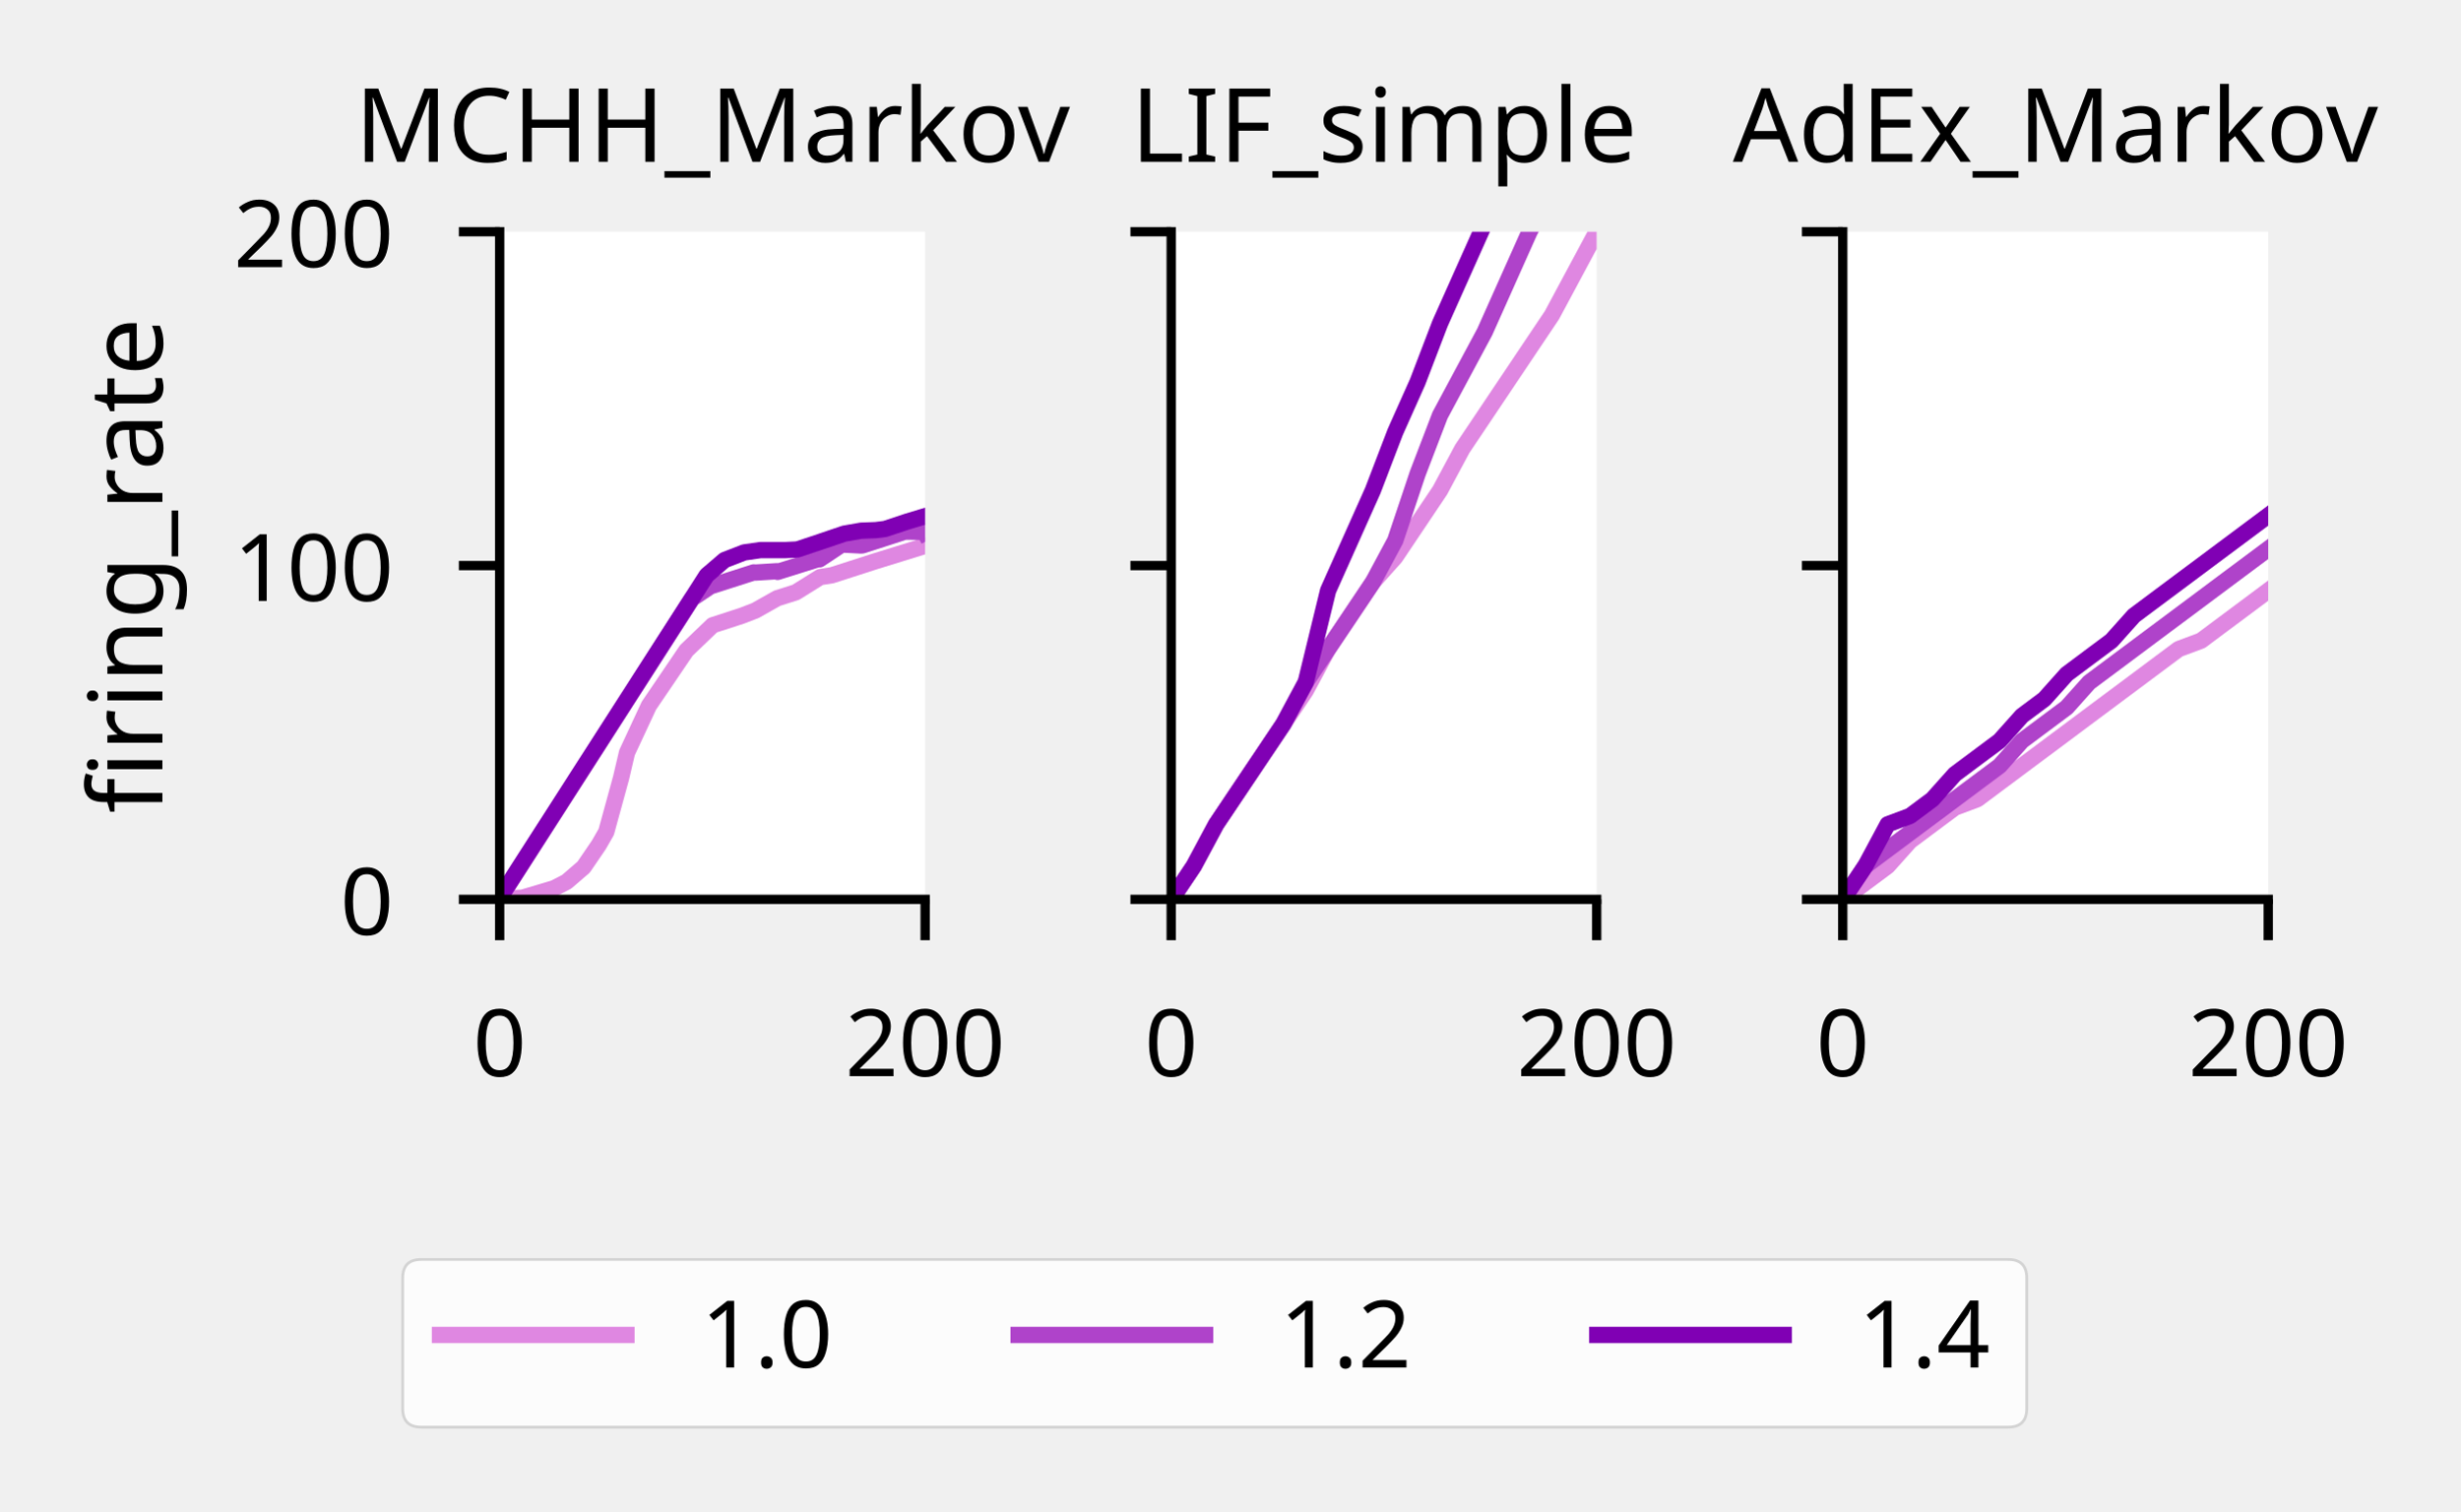
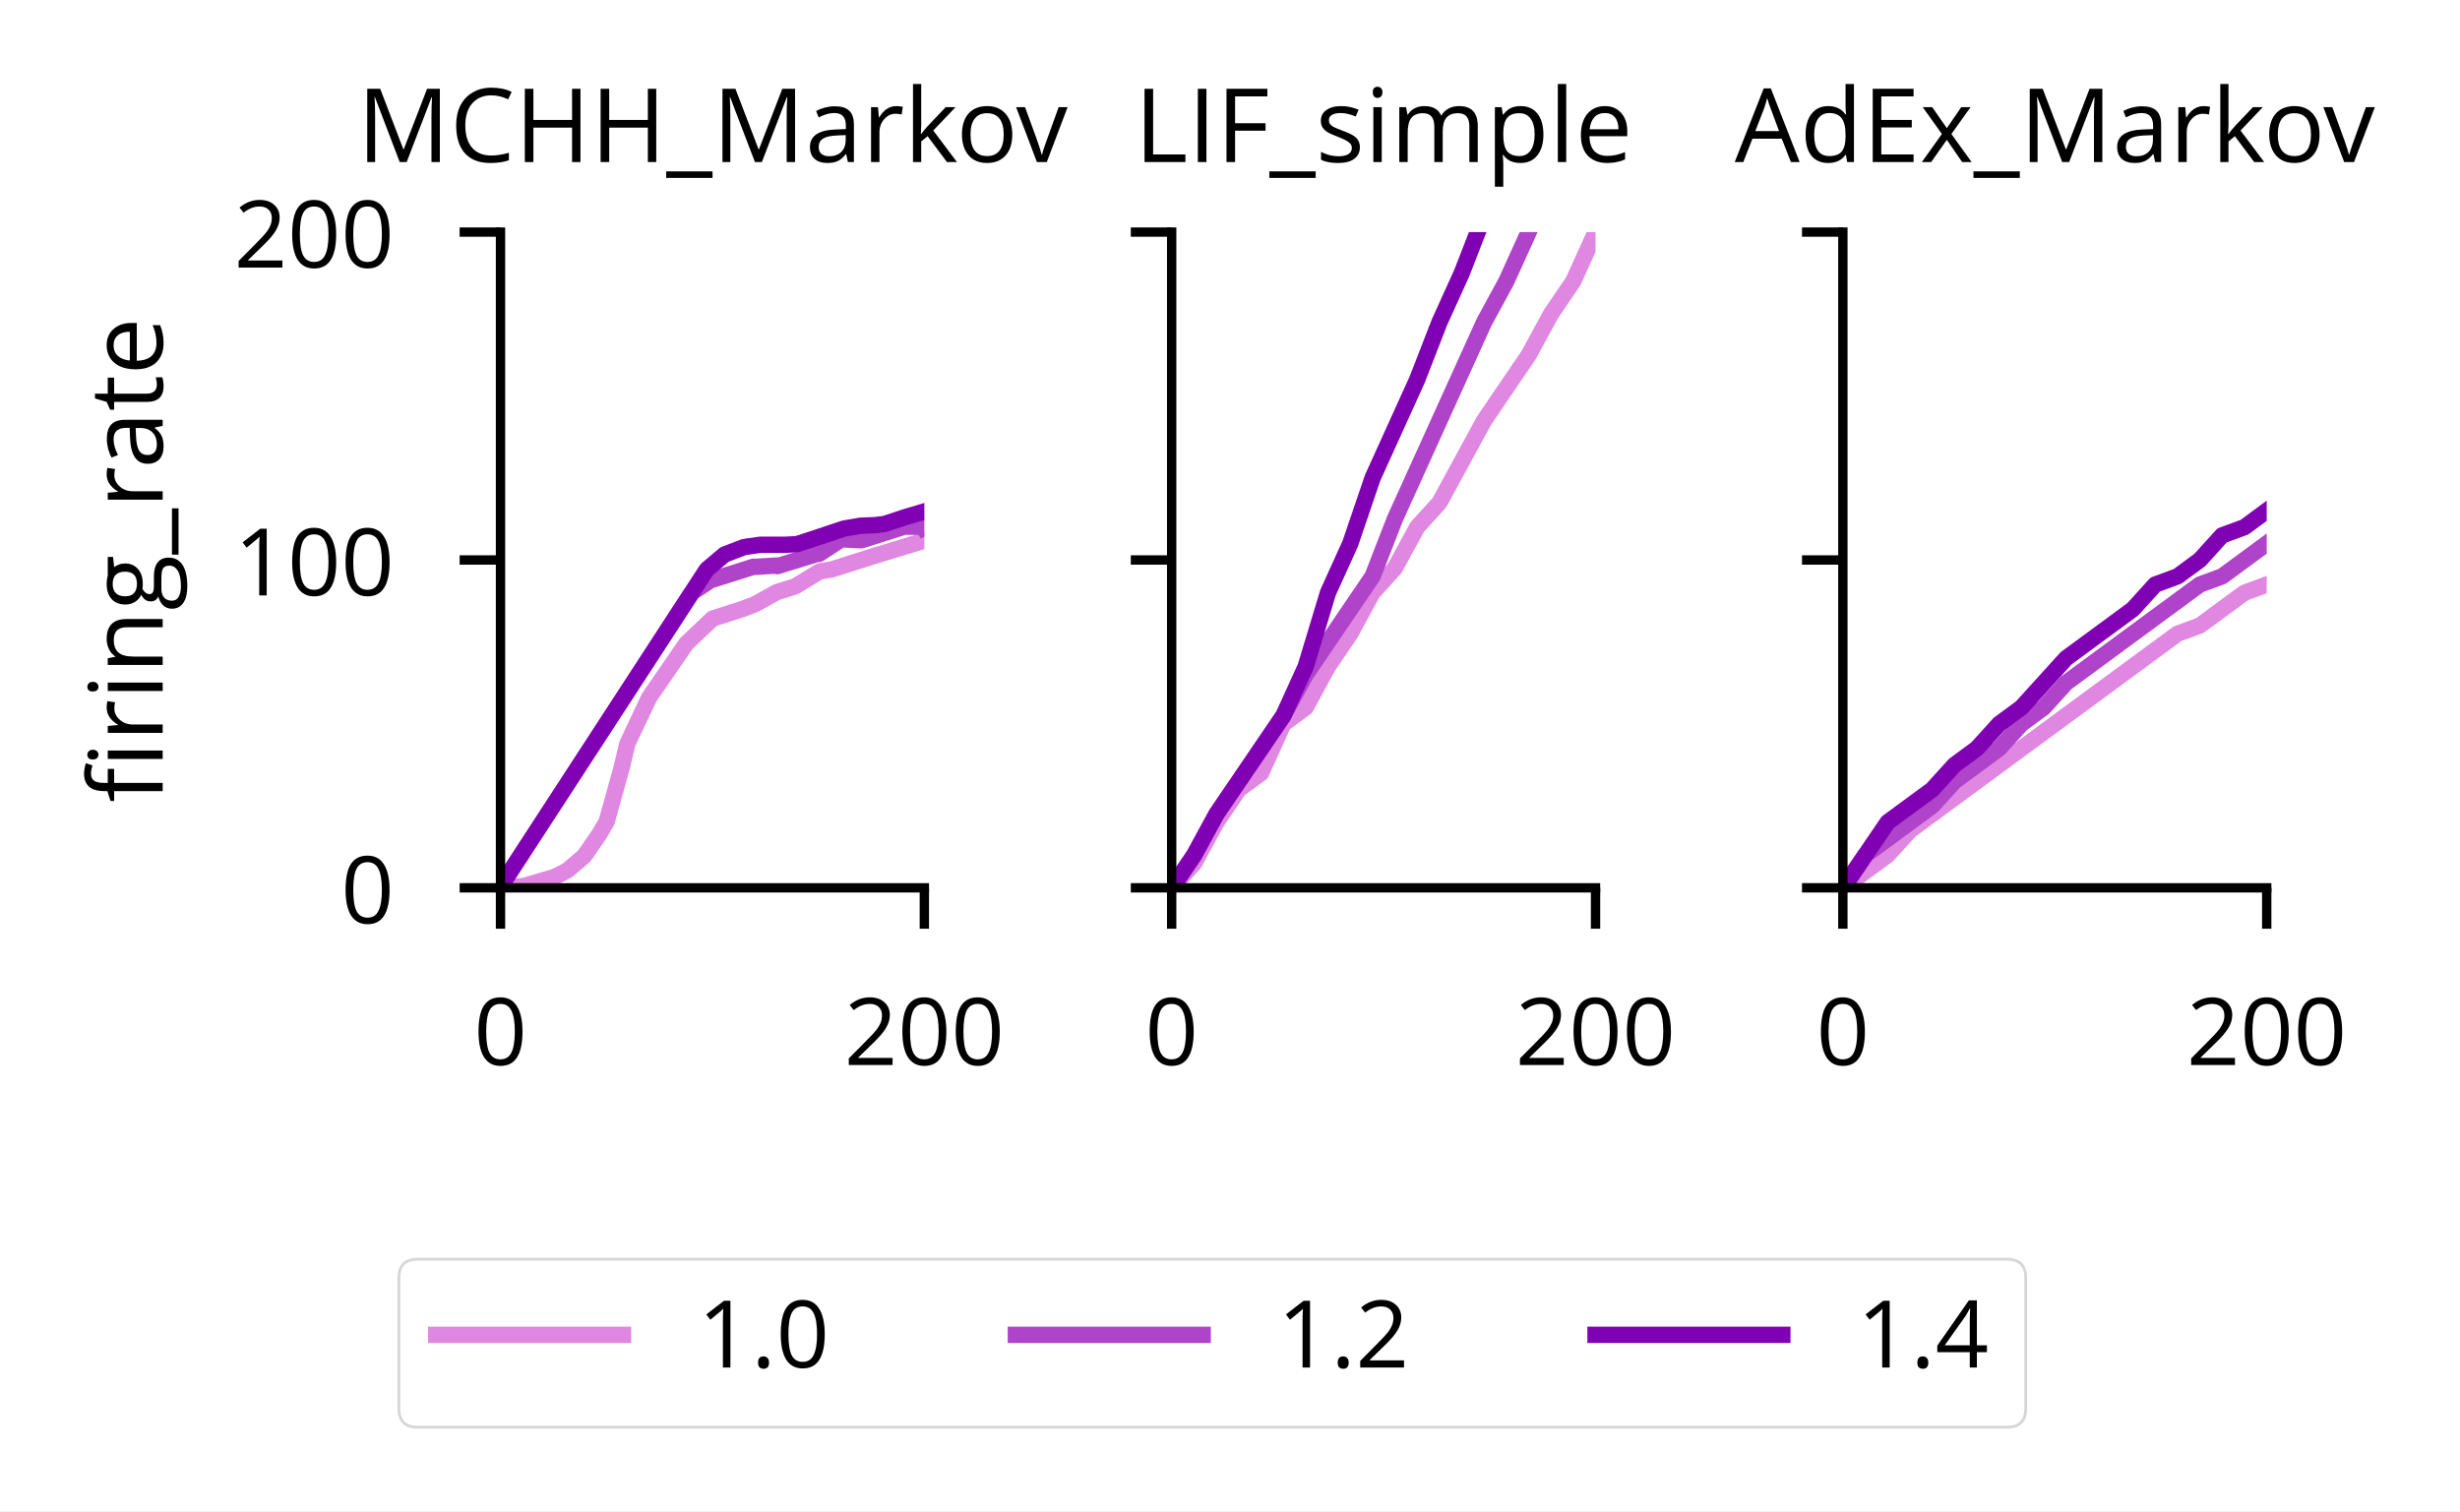
- <svg xmlns="http://www.w3.org/2000/svg" xmlns:xlink="http://www.w3.org/1999/xlink" width="211.062pt" height="129.679pt" viewBox="0 0 211.062 129.679" version="1.1">
+ <svg xmlns="http://www.w3.org/2000/svg" xmlns:xlink="http://www.w3.org/1999/xlink" width="210.709pt" height="129.479pt" viewBox="0 0 210.709 129.479" version="1.1">
  <defs>
    <style type="text/css">*{stroke-linejoin: round; stroke-linecap: butt}</style>
  </defs>
  <g id="figure_1">
    <g id="patch_1">
-       <path d="M 0 129.679  L 211.062 129.679  L 211.062 0  L 0 0  L 0 129.679  z " style="fill: none" />
+       <path d="M 0 129.479  L 210.709 129.479  L 210.709 0  L 0 0  z " style="fill: #ffffff" />
    </g>
    <g id="axes_1">
      <g id="patch_2">
-         <path d="M 42.869 77.187  L 79.374 77.187  L 79.374 19.887  L 42.869 19.887  z " style="fill: #ffffff" />
-       </g>
+         <path d="M 42.869 76.067  L 79.174 76.067  L 79.174 19.887  L 42.869 19.887  z " style="fill: #ffffff" />
+       </g>
+       <g id="PolyCollection_1" />
+       <g id="PolyCollection_2" />
+       <g id="PolyCollection_3" />
      <g id="matplotlib.axis_1">
        <g id="xtick_1">
          <g id="line2d_1">
            <defs>
-               <path id="m84b5ab654c" d="M 0 0  L 0 3.5  " style="stroke: #000000; stroke-width: 0.8" />
+               <path id="mbd27a88549" d="M 0 0  L 0 3.5  " style="stroke: #000000; stroke-width: 0.8" />
            </defs>
            <g>
-               <use xlink:href="#m84b5ab654c" x="42.869" y="77.187" style="stroke: #000000; stroke-width: 0.8" />
+               <use xlink:href="#mbd27a88549" x="42.869" y="76.067" style="stroke: #000000; stroke-width: 0.8" />
            </g>
          </g>
          <g id="text_1">
-             <text style="font: 8px 'sans-serif'; text-anchor: middle" x="42.869" y="92.365" transform="rotate(-0, 42.86937, 92.36538)">0</text>
+             <text style="font: 8px 'Open Sans', sans-serif; text-anchor: middle" x="42.869" y="91.245" transform="rotate(-0 42.86937 91.24537)">0</text>
          </g>
        </g>
        <g id="xtick_2">
          <g id="line2d_2">
            <g>
-               <use xlink:href="#m84b5ab654c" x="79.374" y="77.187" style="stroke: #000000; stroke-width: 0.8" />
+               <use xlink:href="#mbd27a88549" x="79.174" y="76.067" style="stroke: #000000; stroke-width: 0.8" />
            </g>
          </g>
          <g id="text_2">
-             <text style="font: 8px 'sans-serif'; text-anchor: middle" x="79.374" y="92.365" transform="rotate(-0, 79.37354, 92.36538)">200</text>
+             <text style="font: 8px 'Open Sans', sans-serif; text-anchor: middle" x="79.174" y="91.245" transform="rotate(-0 79.17437 91.24537)">200</text>
          </g>
        </g>
      </g>
      <g id="matplotlib.axis_2">
        <g id="ytick_1">
          <g id="line2d_3">
            <defs>
-               <path id="m653341ad4e" d="M 0 0  L -3.5 0  " style="stroke: #000000; stroke-width: 0.8" />
+               <path id="m4423faf4a5" d="M 0 0  L -3.5 0  " style="stroke: #000000; stroke-width: 0.8" />
            </defs>
            <g>
-               <use xlink:href="#m653341ad4e" x="42.869" y="77.187" style="stroke: #000000; stroke-width: 0.8" />
+               <use xlink:href="#m4423faf4a5" x="42.869" y="76.067" style="stroke: #000000; stroke-width: 0.8" />
            </g>
          </g>
          <g id="text_3">
-             <text style="font: 8px 'sans-serif'; text-anchor: end" x="33.769" y="80.226" transform="rotate(-0, 33.76937, 80.226)">0</text>
+             <text style="font: 8px 'Open Sans', sans-serif; text-anchor: end" x="33.769" y="79.106" transform="rotate(-0 33.76937 79.106)">0</text>
          </g>
        </g>
        <g id="ytick_2">
          <g id="line2d_4">
            <g>
-               <use xlink:href="#m653341ad4e" x="42.869" y="48.537" style="stroke: #000000; stroke-width: 0.8" />
+               <use xlink:href="#m4423faf4a5" x="42.869" y="47.977" style="stroke: #000000; stroke-width: 0.8" />
            </g>
          </g>
          <g id="text_4">
-             <text style="font: 8px 'sans-serif'; text-anchor: end" x="33.769" y="51.576" transform="rotate(-0, 33.76937, 51.576)">100</text>
+             <text style="font: 8px 'Open Sans', sans-serif; text-anchor: end" x="33.769" y="51.016" transform="rotate(-0 33.76937 51.016)">100</text>
          </g>
        </g>
        <g id="ytick_3">
          <g id="line2d_5">
            <g>
-               <use xlink:href="#m653341ad4e" x="42.869" y="19.887" style="stroke: #000000; stroke-width: 0.8" />
+               <use xlink:href="#m4423faf4a5" x="42.869" y="19.887" style="stroke: #000000; stroke-width: 0.8" />
            </g>
          </g>
          <g id="text_5">
-             <text style="font: 8px 'sans-serif'; text-anchor: end" x="33.769" y="22.926" transform="rotate(-0, 33.76937, 22.926)">200</text>
+             <text style="font: 8px 'Open Sans', sans-serif; text-anchor: end" x="33.769" y="22.926" transform="rotate(-0 33.76937 22.926)">200</text>
          </g>
        </g>
        <g id="text_6">
-           <text style="font: 8.8px 'sans-serif'; text-anchor: middle" x="13.933" y="48.537" transform="rotate(-90, 13.93337, 48.53663)">firing_rate</text>
+           <text style="font: 8.8px 'Open Sans', sans-serif; text-anchor: middle" x="13.933" y="47.977" transform="rotate(-90 13.93337 47.97662)">firing_rate</text>
        </g>
      </g>
      <g id="line2d_6">
-         <path d="M 43.009 77.142  L 44.823 77.041  L 47.527 76.234  L 48.609 75.68  L 50.072 74.42  L 51.377 72.505  L 52.013 71.397  L 53.286 66.76  L 53.795 64.593  L 55.672 60.562  L 58.885 55.825  L 61.144 53.658  L 63.625 52.851  L 64.803 52.398  L 66.68 51.339  L 68.27 50.836  L 70.37 49.525  L 71.356 49.374  L 75.111 48.165  L 79.342 46.854  " clip-path="url(#p041c6b10ec)" style="fill: none; stroke: #df87e1; stroke-width: 1.4; stroke-linecap: square" />
+         <path d="M 43.009 76.022  L 44.812 75.924  L 47.502 75.133  L 48.577 74.59  L 50.033 73.354  L 51.33 71.477  L 51.963 70.39  L 53.229 65.844  L 53.735 63.719  L 55.602 59.767  L 58.798 55.122  L 61.044 52.998  L 63.512 52.207  L 64.683 51.762  L 66.55 50.725  L 68.132 50.231  L 70.22 48.946  L 71.201 48.798  L 74.935 47.612  L 79.143 46.327  " clip-path="url(#p4383c8c3fb)" style="fill: none; stroke: #df87e1; stroke-width: 1.4; stroke-linecap: square" />
      </g>
      <g id="line2d_7">
-         <path d="M 42.884 77.169  L 42.978 76.94  L 59.348 51.405  L 59.426 51.339  L 61.08 50.231  L 61.095 50.272  L 64.675 49.122  L 64.798 49.139  L 66.68 49.021  L 66.715 49.079  L 70.275 47.963  L 70.305 48.006  L 71.961 46.905  L 72.109 46.723  L 73.876 46.813  L 73.997 46.804  L 77.433 45.695  L 77.484 45.62  L 79.31 45.645  L 79.345 45.709  " clip-path="url(#p041c6b10ec)" style="fill: none; stroke: #af43ca; stroke-width: 1.4; stroke-linecap: square" />
+         <path d="M 42.883 76.05  L 42.977 75.825  L 59.258 50.789  L 59.336 50.725  L 60.981 49.638  L 60.996 49.678  L 64.556 48.551  L 64.678 48.567  L 66.55 48.452  L 66.585 48.508  L 70.125 47.414  L 70.155 47.456  L 71.802 46.377  L 71.95 46.199  L 73.707 46.286  L 73.827 46.278  L 77.245 45.191  L 77.295 45.117  L 79.111 45.141  L 79.146 45.205  " clip-path="url(#p4383c8c3fb)" style="fill: none; stroke: #af43ca; stroke-width: 1.4; stroke-linecap: square" />
      </g>
      <g id="line2d_8">
-         <path d="M 42.914 76.99  L 60.635 49.374  L 62.162 48.064  L 63.848 47.409  L 65.248 47.207  L 67.38 47.207  L 68.398 47.157  L 69.766 46.703  L 72.438 45.796  L 73.87 45.544  L 75.142 45.494  L 75.938 45.393  L 77.751 44.788  L 79.247 44.335  " clip-path="url(#p041c6b10ec)" style="fill: none; stroke: #8000b4; stroke-width: 1.4; stroke-linecap: square" />
+         <path d="M 42.914 75.874  L 60.538 48.798  L 62.057 47.513  L 63.734 46.871  L 65.126 46.673  L 67.246 46.673  L 68.258 46.624  L 69.619 46.179  L 72.277 45.29  L 73.701 45.043  L 74.966 44.993  L 75.757 44.894  L 77.561 44.301  L 79.048 43.857  " clip-path="url(#p4383c8c3fb)" style="fill: none; stroke: #8000b4; stroke-width: 1.4; stroke-linecap: square" />
      </g>
      <g id="line2d_9" />
      <g id="line2d_10" />
      <g id="line2d_11" />
      <g id="patch_3">
-         <path d="M 42.869 77.187  L 42.869 19.887  " style="fill: none; stroke: #000000; stroke-width: 0.8; stroke-linejoin: miter; stroke-linecap: square" />
+         <path d="M 42.869 76.067  L 42.869 19.887  " style="fill: none; stroke: #000000; stroke-width: 0.8; stroke-linejoin: miter; stroke-linecap: square" />
      </g>
      <g id="patch_4">
-         <path d="M 42.869 77.187  L 79.374 77.187  " style="fill: none; stroke: #000000; stroke-width: 0.8; stroke-linejoin: miter; stroke-linecap: square" />
+         <path d="M 42.869 76.067  L 79.174 76.067  " style="fill: none; stroke: #000000; stroke-width: 0.8; stroke-linejoin: miter; stroke-linecap: square" />
      </g>
      <g id="text_7">
-         <text style="font: 8.8px 'sans-serif'; text-anchor: middle" x="61.121" y="13.887" transform="rotate(-0, 61.12146, 13.88663)">MCHH_Markov</text>
+         <text style="font: 8.8px 'Open Sans', sans-serif; text-anchor: middle" x="61.022" y="13.887" transform="rotate(-0 61.02188 13.88663)">MCHH_Markov</text>
      </g>
    </g>
    <g id="axes_2">
      <g id="patch_5">
-         <path d="M 100.486 77.187  L 136.99 77.187  L 136.99 19.887  L 100.486 19.887  z " style="fill: #ffffff" />
-       </g>
+         <path d="M 100.359 76.067  L 136.664 76.067  L 136.664 19.887  L 100.359 19.887  z " style="fill: #ffffff" />
+       </g>
+       <g id="PolyCollection_4" />
+       <g id="PolyCollection_5" />
+       <g id="PolyCollection_6" />
      <g id="matplotlib.axis_3">
        <g id="xtick_3">
          <g id="line2d_12">
            <g>
-               <use xlink:href="#m84b5ab654c" x="100.486" y="77.187" style="stroke: #000000; stroke-width: 0.8" />
+               <use xlink:href="#mbd27a88549" x="100.359" y="76.067" style="stroke: #000000; stroke-width: 0.8" />
            </g>
          </g>
          <g id="text_8">
-             <text style="font: 8px 'sans-serif'; text-anchor: middle" x="100.486" y="92.365" transform="rotate(-0, 100.486, 92.36538)">0</text>
+             <text style="font: 8px 'Open Sans', sans-serif; text-anchor: middle" x="100.359" y="91.245" transform="rotate(-0 100.3594 91.24537)">0</text>
          </g>
        </g>
        <g id="xtick_4">
          <g id="line2d_13">
            <g>
-               <use xlink:href="#m84b5ab654c" x="136.99" y="77.187" style="stroke: #000000; stroke-width: 0.8" />
+               <use xlink:href="#mbd27a88549" x="136.664" y="76.067" style="stroke: #000000; stroke-width: 0.8" />
            </g>
          </g>
          <g id="text_9">
-             <text style="font: 8px 'sans-serif'; text-anchor: middle" x="136.99" y="92.365" transform="rotate(-0, 136.9902, 92.36538)">200</text>
+             <text style="font: 8px 'Open Sans', sans-serif; text-anchor: middle" x="136.664" y="91.245" transform="rotate(-0 136.6644 91.24537)">200</text>
          </g>
        </g>
      </g>
      <g id="matplotlib.axis_4">
        <g id="ytick_4">
          <g id="line2d_14">
            <g>
-               <use xlink:href="#m653341ad4e" x="100.486" y="77.187" style="stroke: #000000; stroke-width: 0.8" />
+               <use xlink:href="#m4423faf4a5" x="100.359" y="76.067" style="stroke: #000000; stroke-width: 0.8" />
            </g>
          </g>
        </g>
        <g id="ytick_5">
          <g id="line2d_15">
            <g>
-               <use xlink:href="#m653341ad4e" x="100.486" y="48.537" style="stroke: #000000; stroke-width: 0.8" />
+               <use xlink:href="#m4423faf4a5" x="100.359" y="47.977" style="stroke: #000000; stroke-width: 0.8" />
            </g>
          </g>
        </g>
        <g id="ytick_6">
          <g id="line2d_16">
            <g>
-               <use xlink:href="#m653341ad4e" x="100.486" y="19.887" style="stroke: #000000; stroke-width: 0.8" />
+               <use xlink:href="#m4423faf4a5" x="100.359" y="19.887" style="stroke: #000000; stroke-width: 0.8" />
            </g>
          </g>
        </g>
      </g>
      <g id="line2d_17">
-         <path d="M 100.504 77.187  L 102.425 74.322  L 104.345 70.74  L 106.265 67.875  L 108.186 65.01  L 110.106 62.145  L 112.026 59.28  L 113.946 55.699  L 115.867 52.834  L 117.787 49.969  L 119.707 47.82  L 121.628 44.955  L 123.548 42.09  L 125.468 38.509  L 127.389 35.644  L 129.309 32.779  L 131.229 29.914  L 133.15 27.049  L 135.07 23.468  L 136.99 19.887  " clip-path="url(#p9bd924ec7f)" style="fill: none; stroke: #df87e1; stroke-width: 1.4; stroke-linecap: square" />
+         <path d="M 100.378 76.067  L 102.287 73.96  L 104.197 70.449  L 106.107 67.64  L 108.017 66.235  L 109.927 62.022  L 111.837 60.617  L 113.746 57.106  L 115.656 54.297  L 117.566 50.786  L 119.476 48.679  L 121.386 45.168  L 123.296 43.061  L 125.205 39.55  L 127.115 36.038  L 129.025 33.229  L 130.935 30.42  L 132.845 26.909  L 134.755 24.1  L 136.664 19.887  " clip-path="url(#pb6ada129cf)" style="fill: none; stroke: #df87e1; stroke-width: 1.4; stroke-linecap: square" />
      </g>
      <g id="line2d_18">
-         <path d="M 100.504 77.187  L 102.425 74.322  L 104.345 70.74  L 106.265 67.875  L 108.186 65.01  L 110.106 62.145  L 112.026 58.564  L 113.946 55.699  L 115.867 52.834  L 117.787 49.969  L 119.707 46.388  L 121.628 40.658  L 123.548 35.644  L 125.468 32.063  L 127.389 28.482  L 129.309 24.184  L 131.229 19.887  L 133.15 16.305  L 135.07 12.008  L 136.99 7.71  " clip-path="url(#p9bd924ec7f)" style="fill: none; stroke: #af43ca; stroke-width: 1.4; stroke-linecap: square" />
+         <path d="M 100.378 76.067  L 102.287 73.258  L 104.197 69.746  L 106.107 66.937  L 108.017 64.128  L 109.927 61.319  L 111.837 57.808  L 113.746 54.999  L 115.656 52.19  L 117.566 49.381  L 119.476 44.465  L 121.386 40.252  L 123.296 36.038  L 125.205 31.825  L 127.115 27.611  L 129.025 24.1  L 130.935 19.887  L 132.845 15.673  L 134.755 12.162  L 136.664 7.948  " clip-path="url(#pb6ada129cf)" style="fill: none; stroke: #af43ca; stroke-width: 1.4; stroke-linecap: square" />
      </g>
      <g id="line2d_19">
-         <path d="M 100.504 77.187  L 102.425 74.322  L 104.345 70.74  L 106.265 67.875  L 108.186 65.01  L 110.106 62.145  L 112.026 58.564  L 113.946 50.685  L 115.867 46.388  L 117.787 42.09  L 119.707 37.077  L 121.628 32.779  L 123.548 27.765  L 125.468 23.468  L 127.389 19.17  L 129.309 14.157  L 131.229 9.143  L 133.15 4.845  L 135.07 -0.168  L 135.442 -1  " clip-path="url(#p9bd924ec7f)" style="fill: none; stroke: #8000b4; stroke-width: 1.4; stroke-linecap: square" />
+         <path d="M 100.378 76.067  L 102.287 73.258  L 104.197 69.746  L 106.107 66.937  L 108.017 64.128  L 109.927 61.319  L 111.837 57.106  L 113.746 50.786  L 115.656 46.572  L 117.566 40.954  L 119.476 36.741  L 121.386 32.527  L 123.296 27.611  L 125.205 23.398  L 127.115 18.482  L 129.025 14.269  L 130.935 9.353  L 132.845 5.139  L 134.755 0.224  L 135.309 -1  " clip-path="url(#pb6ada129cf)" style="fill: none; stroke: #8000b4; stroke-width: 1.4; stroke-linecap: square" />
      </g>
      <g id="patch_6">
-         <path d="M 100.486 77.187  L 100.486 19.887  " style="fill: none; stroke: #000000; stroke-width: 0.8; stroke-linejoin: miter; stroke-linecap: square" />
+         <path d="M 100.359 76.067  L 100.359 19.887  " style="fill: none; stroke: #000000; stroke-width: 0.8; stroke-linejoin: miter; stroke-linecap: square" />
      </g>
      <g id="patch_7">
-         <path d="M 100.486 77.187  L 136.99 77.187  " style="fill: none; stroke: #000000; stroke-width: 0.8; stroke-linejoin: miter; stroke-linecap: square" />
+         <path d="M 100.359 76.067  L 136.664 76.067  " style="fill: none; stroke: #000000; stroke-width: 0.8; stroke-linejoin: miter; stroke-linecap: square" />
      </g>
      <g id="text_10">
-         <text style="font: 8.8px 'sans-serif'; text-anchor: middle" x="118.738" y="13.887" transform="rotate(-0, 118.7381, 13.88663)">LIF_simple</text>
+         <text style="font: 8.8px 'Open Sans', sans-serif; text-anchor: middle" x="118.512" y="13.887" transform="rotate(-0 118.5119 13.88663)">LIF_simple</text>
      </g>
    </g>
    <g id="axes_3">
      <g id="patch_8">
-         <path d="M 158.103 77.187  L 194.607 77.187  L 194.607 19.887  L 158.103 19.887  z " style="fill: #ffffff" />
-       </g>
+         <path d="M 157.849 76.067  L 194.154 76.067  L 194.154 19.887  L 157.849 19.887  z " style="fill: #ffffff" />
+       </g>
+       <g id="PolyCollection_7" />
+       <g id="PolyCollection_8" />
+       <g id="PolyCollection_9" />
      <g id="matplotlib.axis_5">
        <g id="xtick_5">
          <g id="line2d_20">
            <g>
-               <use xlink:href="#m84b5ab654c" x="158.103" y="77.187" style="stroke: #000000; stroke-width: 0.8" />
+               <use xlink:href="#mbd27a88549" x="157.849" y="76.067" style="stroke: #000000; stroke-width: 0.8" />
            </g>
          </g>
          <g id="text_11">
-             <text style="font: 8px 'sans-serif'; text-anchor: middle" x="158.103" y="92.365" transform="rotate(-0, 158.1027, 92.36538)">0</text>
+             <text style="font: 8px 'Open Sans', sans-serif; text-anchor: middle" x="157.849" y="91.245" transform="rotate(-0 157.8494 91.24537)">0</text>
          </g>
        </g>
        <g id="xtick_6">
          <g id="line2d_21">
            <g>
-               <use xlink:href="#m84b5ab654c" x="194.607" y="77.187" style="stroke: #000000; stroke-width: 0.8" />
+               <use xlink:href="#mbd27a88549" x="194.154" y="76.067" style="stroke: #000000; stroke-width: 0.8" />
            </g>
          </g>
          <g id="text_12">
-             <text style="font: 8px 'sans-serif'; text-anchor: middle" x="194.607" y="92.365" transform="rotate(-0, 194.6069, 92.36538)">200</text>
+             <text style="font: 8px 'Open Sans', sans-serif; text-anchor: middle" x="194.154" y="91.245" transform="rotate(-0 194.1544 91.24537)">200</text>
          </g>
        </g>
      </g>
      <g id="matplotlib.axis_6">
        <g id="ytick_7">
          <g id="line2d_22">
            <g>
-               <use xlink:href="#m653341ad4e" x="158.103" y="77.187" style="stroke: #000000; stroke-width: 0.8" />
+               <use xlink:href="#m4423faf4a5" x="157.849" y="76.067" style="stroke: #000000; stroke-width: 0.8" />
            </g>
          </g>
        </g>
        <g id="ytick_8">
          <g id="line2d_23">
            <g>
-               <use xlink:href="#m653341ad4e" x="158.103" y="48.537" style="stroke: #000000; stroke-width: 0.8" />
+               <use xlink:href="#m4423faf4a5" x="157.849" y="47.977" style="stroke: #000000; stroke-width: 0.8" />
            </g>
          </g>
        </g>
        <g id="ytick_9">
          <g id="line2d_24">
            <g>
-               <use xlink:href="#m653341ad4e" x="158.103" y="19.887" style="stroke: #000000; stroke-width: 0.8" />
+               <use xlink:href="#m4423faf4a5" x="157.849" y="19.887" style="stroke: #000000; stroke-width: 0.8" />
            </g>
          </g>
        </g>
      </g>
      <g id="line2d_25">
-         <path d="M 158.121 77.187  L 160.041 75.754  L 161.962 74.322  L 163.882 72.173  L 165.802 70.74  L 167.723 69.308  L 169.643 68.592  L 171.563 67.159  L 173.483 65.727  L 175.404 64.294  L 177.324 62.862  L 179.244 61.429  L 181.165 59.997  L 183.085 58.564  L 185.005 57.132  L 186.926 55.699  L 188.846 54.983  L 190.766 53.55  L 192.687 52.118  L 194.607 50.685  " clip-path="url(#p0708fde8c2)" style="fill: none; stroke: #df87e1; stroke-width: 1.4; stroke-linecap: square" />
+         <path d="M 157.868 76.067  L 159.777 74.662  L 161.687 73.258  L 163.597 71.151  L 165.507 69.746  L 167.417 68.342  L 169.327 66.937  L 171.236 65.533  L 173.146 64.128  L 175.056 62.724  L 176.966 61.319  L 178.876 59.915  L 180.786 58.51  L 182.695 57.106  L 184.605 55.701  L 186.515 54.297  L 188.425 53.595  L 190.335 52.19  L 192.245 50.786  L 194.154 50.083  " clip-path="url(#p7b37f5732c)" style="fill: none; stroke: #df87e1; stroke-width: 1.4; stroke-linecap: square" />
      </g>
      <g id="line2d_26">
-         <path d="M 158.121 77.187  L 160.041 74.322  L 161.962 72.889  L 163.882 71.457  L 165.802 70.024  L 167.723 68.592  L 169.643 67.159  L 171.563 65.727  L 173.483 63.578  L 175.404 62.145  L 177.324 60.713  L 179.244 58.564  L 181.165 57.132  L 183.085 55.699  L 185.005 54.267  L 186.926 52.834  L 188.846 51.402  L 190.766 49.969  L 192.687 48.537  L 194.607 47.104  " clip-path="url(#p0708fde8c2)" style="fill: none; stroke: #af43ca; stroke-width: 1.4; stroke-linecap: square" />
+         <path d="M 157.868 76.067  L 159.777 73.258  L 161.687 71.853  L 163.597 70.449  L 165.507 69.044  L 167.417 66.937  L 169.327 65.533  L 171.236 64.128  L 173.146 62.022  L 175.056 60.617  L 176.966 58.51  L 178.876 57.106  L 180.786 55.701  L 182.695 54.297  L 184.605 52.892  L 186.515 51.488  L 188.425 50.083  L 190.335 49.381  L 192.245 47.977  L 194.154 46.572  " clip-path="url(#p7b37f5732c)" style="fill: none; stroke: #af43ca; stroke-width: 1.4; stroke-linecap: square" />
      </g>
      <g id="line2d_27">
-         <path d="M 158.121 77.187  L 160.041 74.322  L 161.962 70.74  L 163.882 70.024  L 165.802 68.592  L 167.723 66.443  L 169.643 65.01  L 171.563 63.578  L 173.483 61.429  L 175.404 59.997  L 177.324 57.848  L 179.244 56.415  L 181.165 54.983  L 183.085 52.834  L 185.005 51.402  L 186.926 49.969  L 188.846 48.537  L 190.766 47.104  L 192.687 45.672  L 194.607 44.239  " clip-path="url(#p0708fde8c2)" style="fill: none; stroke: #8000b4; stroke-width: 1.4; stroke-linecap: square" />
+         <path d="M 157.868 76.067  L 159.777 73.258  L 161.687 70.449  L 163.597 69.044  L 165.507 67.64  L 167.417 65.533  L 169.327 64.128  L 171.236 62.022  L 173.146 60.617  L 175.056 58.51  L 176.966 56.404  L 178.876 54.999  L 180.786 53.595  L 182.695 52.19  L 184.605 50.083  L 186.515 49.381  L 188.425 47.977  L 190.335 45.87  L 192.245 45.168  L 194.154 43.763  " clip-path="url(#p7b37f5732c)" style="fill: none; stroke: #8000b4; stroke-width: 1.4; stroke-linecap: square" />
      </g>
      <g id="patch_9">
-         <path d="M 158.103 77.187  L 158.103 19.887  " style="fill: none; stroke: #000000; stroke-width: 0.8; stroke-linejoin: miter; stroke-linecap: square" />
+         <path d="M 157.849 76.067  L 157.849 19.887  " style="fill: none; stroke: #000000; stroke-width: 0.8; stroke-linejoin: miter; stroke-linecap: square" />
      </g>
      <g id="patch_10">
-         <path d="M 158.103 77.187  L 194.607 77.187  " style="fill: none; stroke: #000000; stroke-width: 0.8; stroke-linejoin: miter; stroke-linecap: square" />
+         <path d="M 157.849 76.067  L 194.154 76.067  " style="fill: none; stroke: #000000; stroke-width: 0.8; stroke-linejoin: miter; stroke-linecap: square" />
      </g>
      <g id="text_13">
-         <text style="font: 8.8px 'sans-serif'; text-anchor: middle" x="176.355" y="13.887" transform="rotate(-0, 176.3548, 13.88663)">AdEx_Markov</text>
+         <text style="font: 8.8px 'Open Sans', sans-serif; text-anchor: middle" x="176.002" y="13.887" transform="rotate(-0 176.0019 13.88663)">AdEx_Markov</text>
      </g>
    </g>
    <g id="legend_1">
      <g id="patch_11">
-         <path d="M 36.146 122.479  L 172.292 122.479  Q 173.893 122.479 173.893 120.879  L 173.893 109.687  Q 173.893 108.087 172.292 108.087  L 36.146 108.087  Q 34.546 108.087 34.546 109.687  L 34.546 120.879  Q 34.546 122.479 36.146 122.479  z " style="fill: #ffffff; opacity: 0.8; stroke: #cccccc; stroke-width: 0.24; stroke-linejoin: miter" />
+         <path d="M 35.766 122.279  L 171.912 122.279  Q 173.512 122.279 173.512 120.679  L 173.512 109.487  Q 173.512 107.887 171.912 107.887  L 35.766 107.887  Q 34.166 107.887 34.166 109.487  L 34.166 120.679  Q 34.166 122.279 35.766 122.279  z " style="fill: #ffffff; opacity: 0.8; stroke: #cccccc; stroke-width: 0.24; stroke-linejoin: miter" />
      </g>
      <g id="line2d_28">
-         <path d="M 37.746 114.565  L 45.746 114.565  L 53.746 114.565  " style="fill: none; stroke: #df87e1; stroke-width: 1.4; stroke-linecap: square" />
+         <path d="M 37.366 114.365  L 45.366 114.365  L 53.366 114.365  " style="fill: none; stroke: #df87e1; stroke-width: 1.4; stroke-linecap: square" />
      </g>
      <g id="text_14">
-         <text style="font: 8px 'sans-serif'; text-anchor: start" x="60.146" y="117.365" transform="rotate(-0, 60.14625, 117.3654)">1.0</text>
+         <text style="font: 8px 'Open Sans', sans-serif; text-anchor: start" x="59.766" y="117.165" transform="rotate(-0 59.76625 117.1654)">1.0</text>
      </g>
      <g id="line2d_29">
-         <path d="M 87.395 114.565  L 95.395 114.565  L 103.395 114.565  " style="fill: none; stroke: #af43ca; stroke-width: 1.4; stroke-linecap: square" />
+         <path d="M 87.015 114.365  L 95.015 114.365  L 103.015 114.365  " style="fill: none; stroke: #af43ca; stroke-width: 1.4; stroke-linecap: square" />
      </g>
      <g id="text_15">
-         <text style="font: 8px 'sans-serif'; text-anchor: start" x="109.795" y="117.365" transform="rotate(-0, 109.795, 117.3654)">1.2</text>
+         <text style="font: 8px 'Open Sans', sans-serif; text-anchor: start" x="109.415" y="117.165" transform="rotate(-0 109.415 117.1654)">1.2</text>
      </g>
      <g id="line2d_30">
-         <path d="M 137.044 114.565  L 145.044 114.565  L 153.044 114.565  " style="fill: none; stroke: #8000b4; stroke-width: 1.4; stroke-linecap: square" />
+         <path d="M 136.664 114.365  L 144.664 114.365  L 152.664 114.365  " style="fill: none; stroke: #8000b4; stroke-width: 1.4; stroke-linecap: square" />
      </g>
      <g id="text_16">
-         <text style="font: 8px 'sans-serif'; text-anchor: start" x="159.444" y="117.365" transform="rotate(-0, 159.4437, 117.3654)">1.4</text>
+         <text style="font: 8px 'Open Sans', sans-serif; text-anchor: start" x="159.064" y="117.165" transform="rotate(-0 159.0637 117.1654)">1.4</text>
      </g>
    </g>
  </g>
  <defs>
-     <clipPath id="p041c6b10ec">
-       <rect x="42.869" y="19.887" width="36.504" height="57.3" />
+     <clipPath id="p4383c8c3fb">
+       <rect x="42.869" y="19.887" width="36.305" height="56.18" />
    </clipPath>
-     <clipPath id="p9bd924ec7f">
-       <rect x="100.486" y="19.887" width="36.504" height="57.3" />
+     <clipPath id="pb6ada129cf">
+       <rect x="100.359" y="19.887" width="36.305" height="56.18" />
    </clipPath>
-     <clipPath id="p0708fde8c2">
-       <rect x="158.103" y="19.887" width="36.504" height="57.3" />
+     <clipPath id="p7b37f5732c">
+       <rect x="157.849" y="19.887" width="36.305" height="56.18" />
    </clipPath>
  </defs>
</svg>
